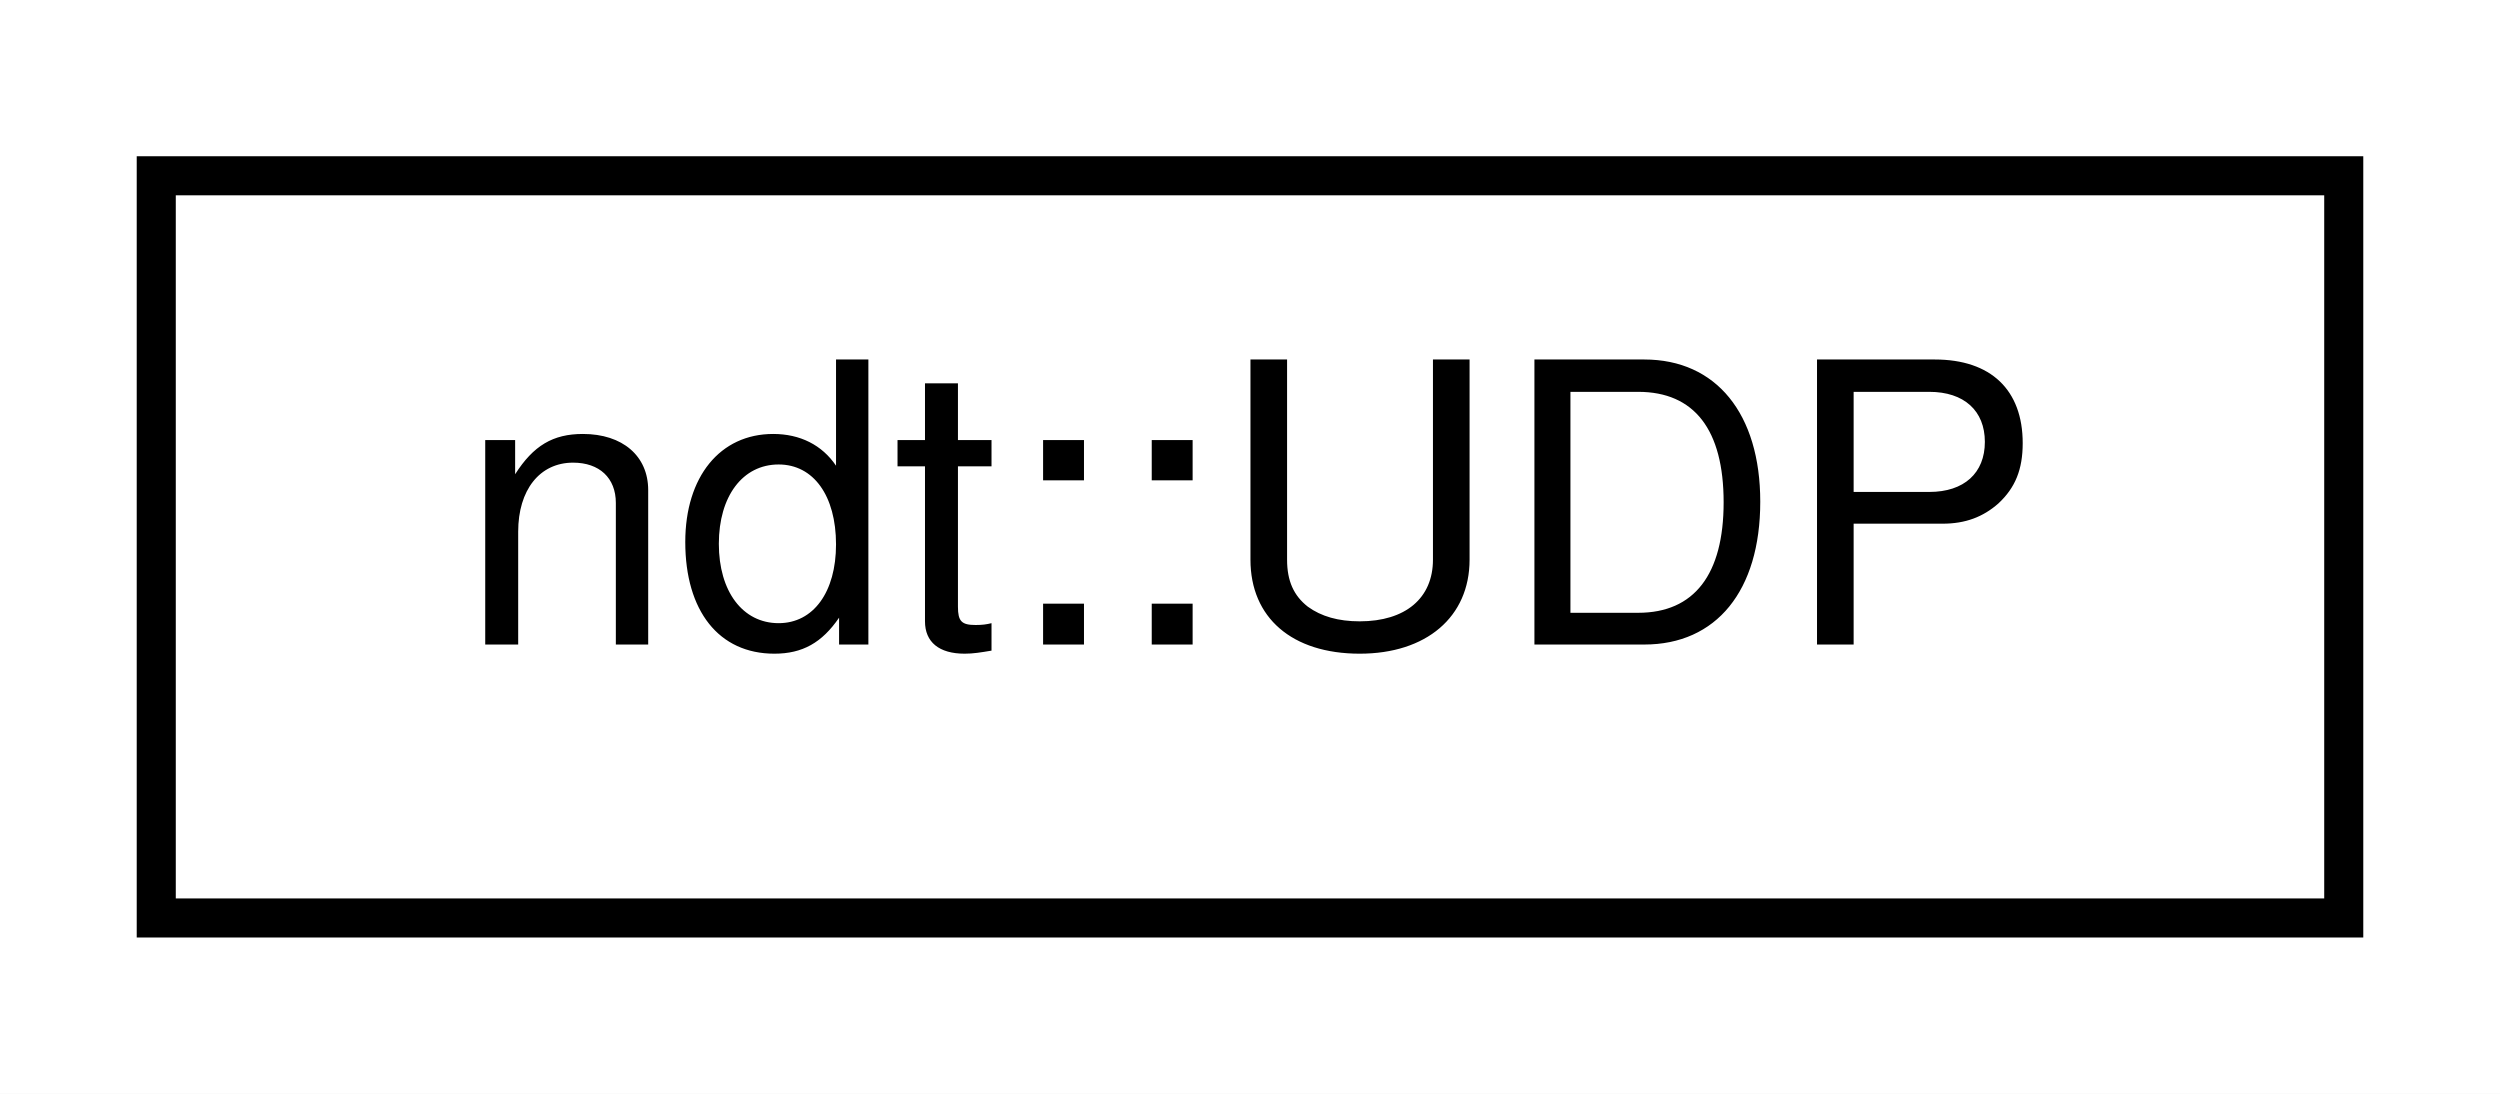
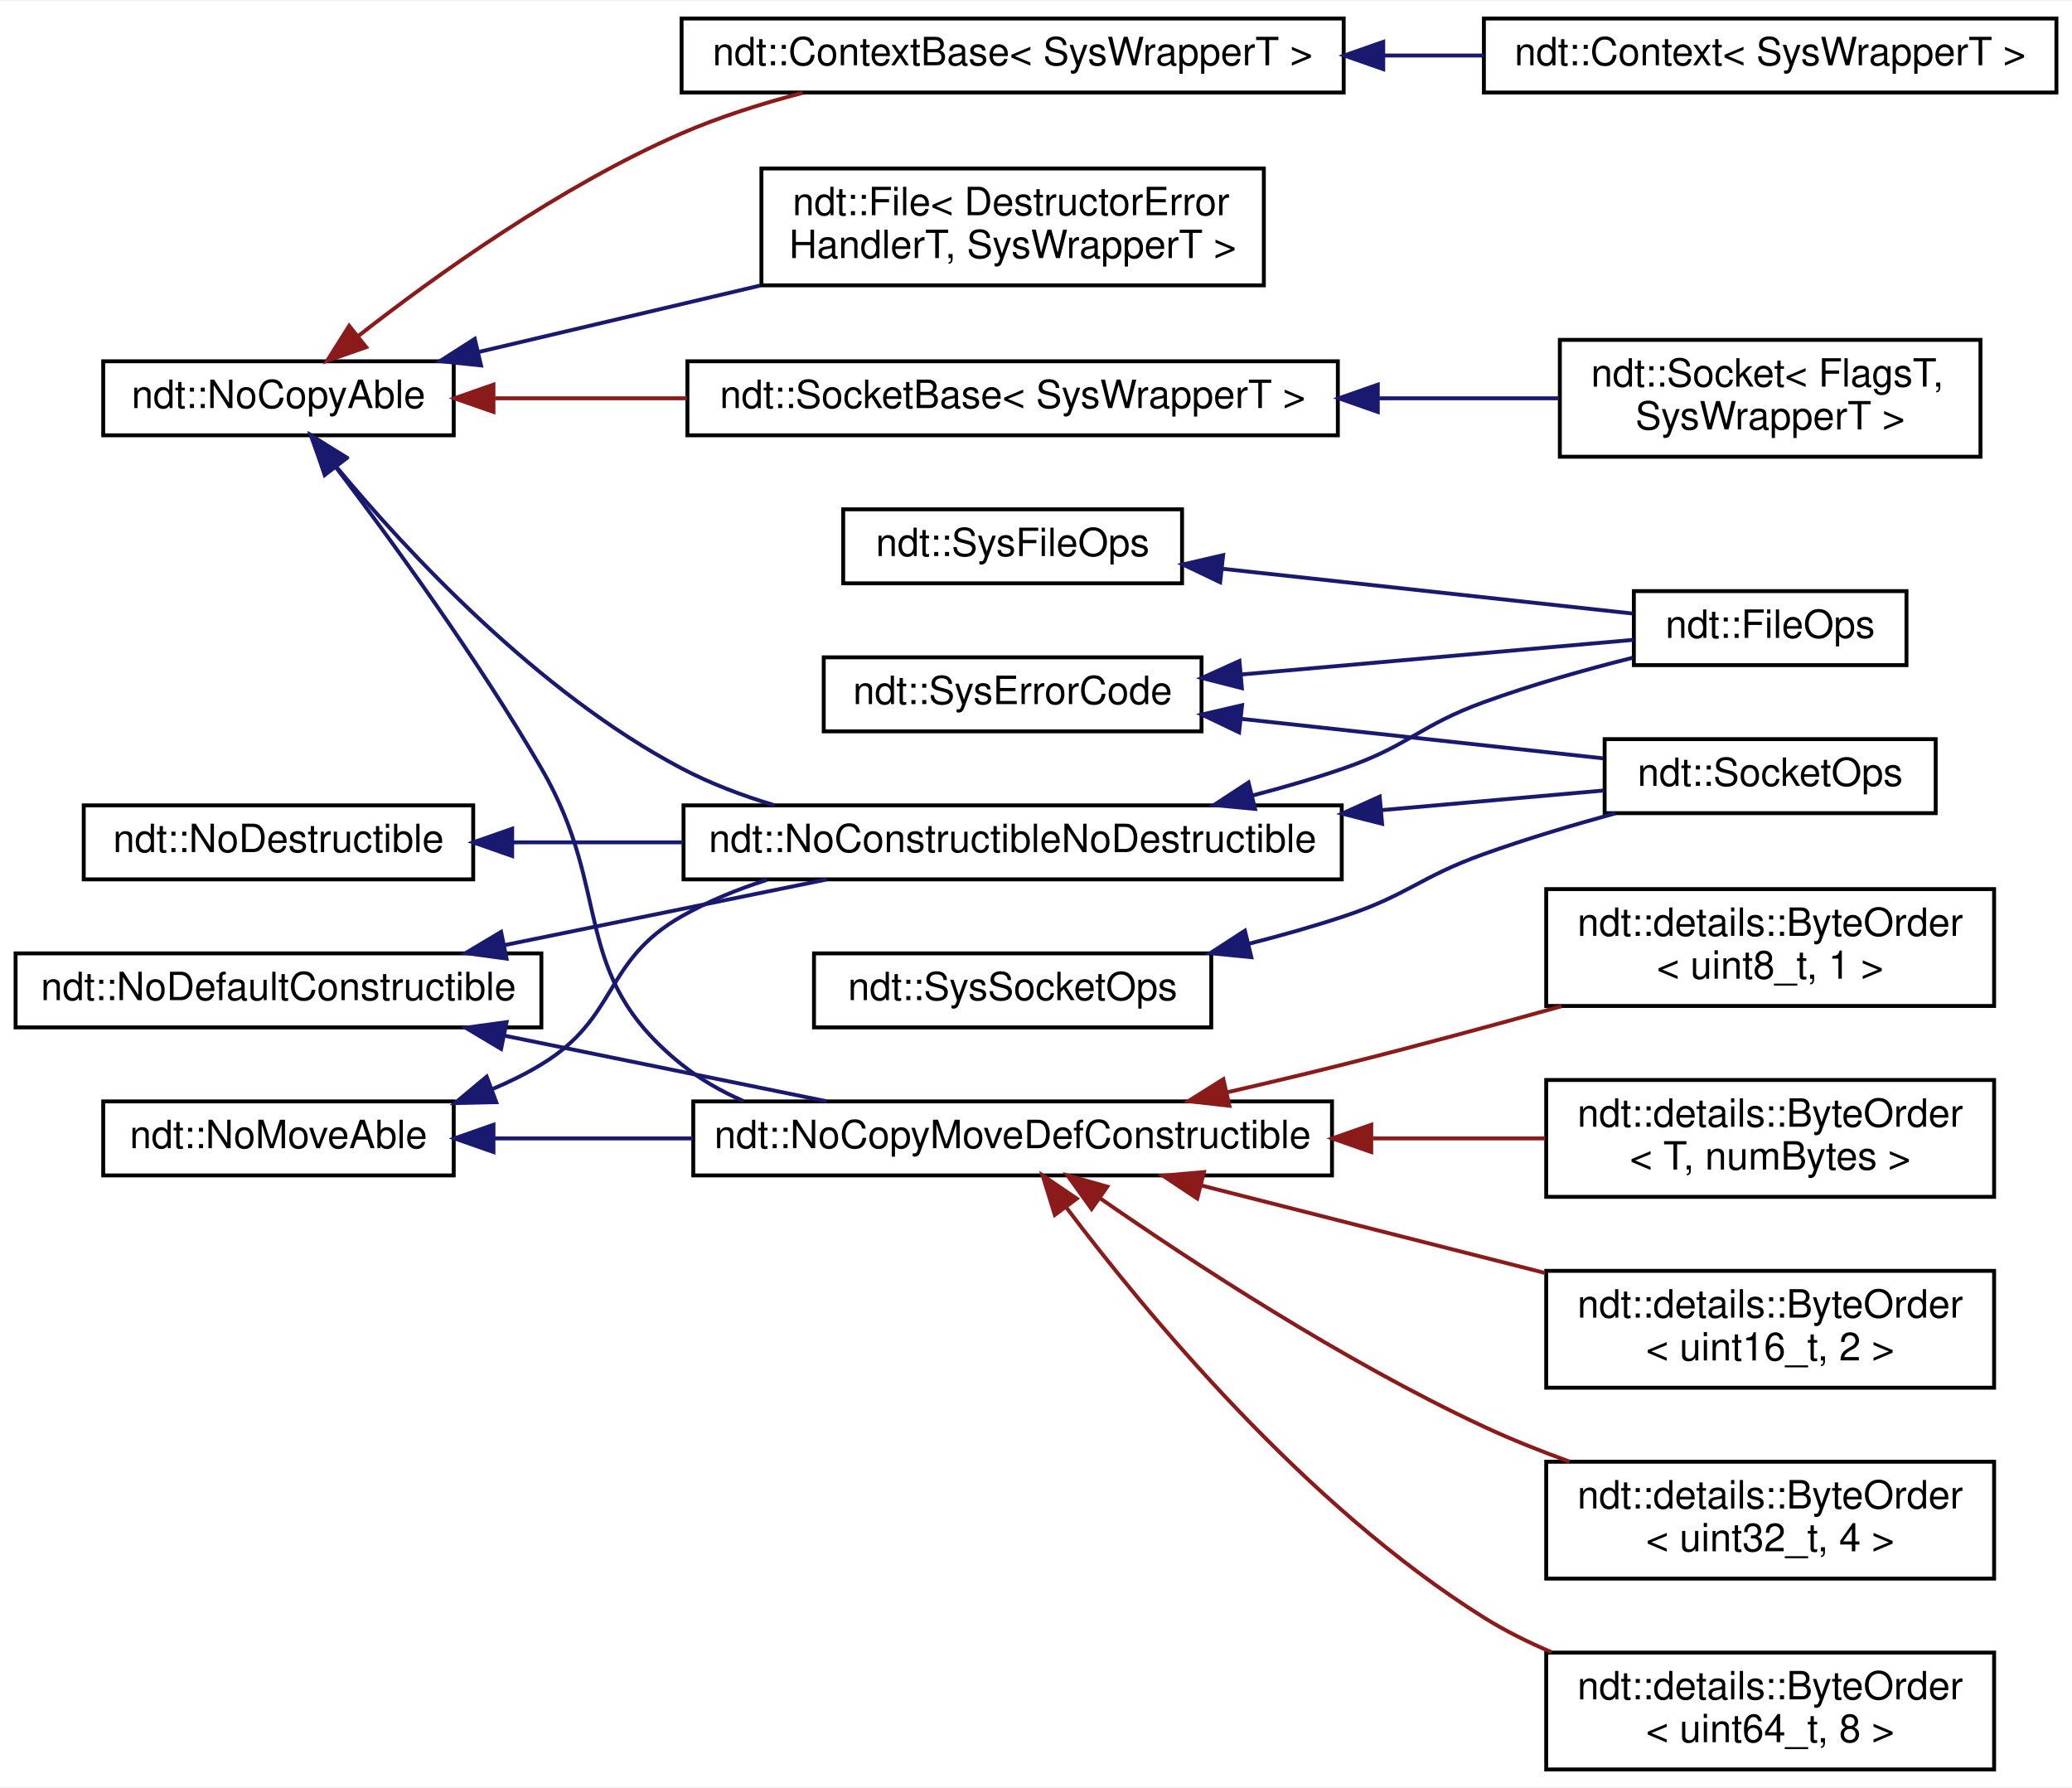
- <svg xmlns="http://www.w3.org/2000/svg" xmlns:xlink="http://www.w3.org/1999/xlink" width="64pt" height="28pt" viewBox="0.00 0.00 64.00 28.00">
-   <g id="graph0" class="graph" transform="scale(1 1) rotate(0) translate(4 24)">
-     <polygon fill="white" stroke="none" points="-4,4 -4,-24 60,-24 60,4 -4,4" />
+ <svg xmlns="http://www.w3.org/2000/svg" xmlns:xlink="http://www.w3.org/1999/xlink" width="532pt" height="459pt" viewBox="0.00 0.00 532.00 458.50">
+   <g id="graph0" class="graph" transform="scale(1 1) rotate(0) translate(4 454.5)">
+     <polygon fill="white" stroke="none" points="-4,4 -4,-454.5 528,-454.5 528,4 -4,4" />
    <g id="node1" class="node">
      <g id="a_node1">
-         <a xlink:href="classndt_1_1_u_d_p.html" target="_top" xlink:title=" ">
-           <polygon fill="white" stroke="black" points="0,-0.5 0,-19.5 56,-19.5 56,-0.5 0,-0.5" />
-           <text text-anchor="middle" x="28" y="-7.5" font-family="Helvetica,sans-Serif" font-size="10.00">ndt::UDP</text>
-         </a>
-       </g>
+         <a xlink:href="structndt_1_1_no_copy_able.html" target="_top" xlink:title=" ">
+           <polygon fill="white" stroke="black" points="22.5,-343 22.5,-362 112.5,-362 112.5,-343 22.5,-343" />
+           <text text-anchor="middle" x="67.5" y="-350" font-family="Helvetica,sans-Serif" font-size="10.00">ndt::NoCopyAble</text>
+         </a>
+       </g>
+     </g>
+     <g id="node2" class="node">
+       <g id="a_node2">
+         <a xlink:href="classndt_1_1_context_base.html" target="_top" xlink:title=" ">
+           <polygon fill="white" stroke="black" points="171,-431 171,-450 341,-450 341,-431 171,-431" />
+           <text text-anchor="middle" x="256" y="-438" font-family="Helvetica,sans-Serif" font-size="10.00">ndt::ContextBase&lt; SysWrapperT &gt;</text>
+         </a>
+       </g>
+     </g>
+     <g id="edge1" class="edge">
+       <path fill="none" stroke="#8b1a1a" d="M87.929,-368.444C107.694,-383.899 139.776,-406.938 171,-420.5 180.763,-424.74 191.571,-428.167 202.095,-430.905" />
+       <polygon fill="#8b1a1a" stroke="#8b1a1a" points="90.01,-365.627 80.007,-362.137 85.65,-371.104 90.01,-365.627" />
+     </g>
+     <g id="node4" class="node">
+       <g id="a_node4">
+         <a xlink:href="classndt_1_1_file.html" target="_top" xlink:title=" ">
+           <polygon fill="white" stroke="black" points="191.5,-381.5 191.5,-411.5 320.5,-411.5 320.5,-381.5 191.5,-381.5" />
+           <text text-anchor="start" x="199.5" y="-399.5" font-family="Helvetica,sans-Serif" font-size="10.00">ndt::File&lt; DestructorError</text>
+           <text text-anchor="middle" x="256" y="-388.5" font-family="Helvetica,sans-Serif" font-size="10.00">HandlerT, SysWrapperT &gt;</text>
+         </a>
+       </g>
+     </g>
+     <g id="edge3" class="edge">
+       <path fill="none" stroke="midnightblue" d="M118.872,-364.384C141.121,-369.633 167.532,-375.864 191.143,-381.435" />
+       <polygon fill="midnightblue" stroke="midnightblue" points="119.504,-360.937 108.968,-362.047 117.897,-367.75 119.504,-360.937" />
+     </g>
+     <g id="node5" class="node">
+       <g id="a_node5">
+         <a xlink:href="structndt_1_1_no_constructible_no_destructible.html" target="_top" xlink:title=" ">
+           <polygon fill="white" stroke="black" points="171.5,-229 171.5,-248 340.5,-248 340.5,-229 171.5,-229" />
+           <text text-anchor="middle" x="256" y="-236" font-family="Helvetica,sans-Serif" font-size="10.00">ndt::NoConstructibleNoDestructible</text>
+         </a>
+       </g>
+     </g>
+     <g id="edge4" class="edge">
+       <path fill="none" stroke="midnightblue" d="M82.356,-334.911C100.397,-313.263 134.022,-276.984 171,-257.5 178.408,-253.597 186.594,-250.492 194.864,-248.023" />
+       <polygon fill="midnightblue" stroke="midnightblue" points="79.417,-332.979 75.819,-342.944 84.846,-337.397 79.417,-332.979" />
+     </g>
+     <g id="node8" class="node">
+       <g id="a_node8">
+         <a xlink:href="structndt_1_1_no_copy_move_def_constructible.html" target="_top" xlink:title=" ">
+           <polygon fill="white" stroke="black" points="174,-153 174,-172 338,-172 338,-153 174,-153" />
+           <text text-anchor="middle" x="256" y="-160" font-family="Helvetica,sans-Serif" font-size="10.00">ndt::NoCopyMoveDefConstructible</text>
+         </a>
+       </g>
+     </g>
+     <g id="edge7" class="edge">
+       <path fill="none" stroke="midnightblue" d="M82.299,-334.734C96.454,-316.085 118.654,-285.62 135,-257.5 153.783,-225.187 141.831,-204.869 171,-181.5 175.784,-177.667 181.191,-174.575 186.897,-172.084" />
+       <polygon fill="midnightblue" stroke="midnightblue" points="79.362,-332.812 76.057,-342.879 84.918,-337.07 79.362,-332.812" />
+     </g>
+     <g id="node14" class="node">
+       <g id="a_node14">
+         <a xlink:href="classndt_1_1_socket_base.html" target="_top" xlink:title=" ">
+           <polygon fill="white" stroke="black" points="172.5,-343 172.5,-362 339.5,-362 339.5,-343 172.5,-343" />
+           <text text-anchor="middle" x="256" y="-350" font-family="Helvetica,sans-Serif" font-size="10.00">ndt::SocketBase&lt; SysWrapperT &gt;</text>
+         </a>
+       </g>
+     </g>
+     <g id="edge13" class="edge">
+       <path fill="none" stroke="#8b1a1a" d="M123.084,-352.5C138.521,-352.5 155.676,-352.5 172.371,-352.5" />
+       <polygon fill="#8b1a1a" stroke="#8b1a1a" points="122.698,-349 112.698,-352.5 122.698,-356 122.698,-349" />
+     </g>
+     <g id="node3" class="node">
+       <g id="a_node3">
+         <a xlink:href="classndt_1_1_context.html" target="_top" xlink:title=" ">
+           <polygon fill="white" stroke="black" points="377,-431 377,-450 524,-450 524,-431 377,-431" />
+           <text text-anchor="middle" x="450.5" y="-438" font-family="Helvetica,sans-Serif" font-size="10.00">ndt::Context&lt; SysWrapperT &gt;</text>
+         </a>
+       </g>
+     </g>
+     <g id="edge2" class="edge">
+       <path fill="none" stroke="midnightblue" d="M351.269,-440.5C359.909,-440.5 368.57,-440.5 376.974,-440.5" />
+       <polygon fill="midnightblue" stroke="midnightblue" points="351.153,-437 341.153,-440.5 351.153,-444 351.153,-437" />
+     </g>
+     <g id="node6" class="node">
+       <g id="a_node6">
+         <a xlink:href="classndt_1_1_file_ops.html" target="_top" xlink:title=" ">
+           <polygon fill="white" stroke="black" points="415.5,-284 415.5,-303 485.5,-303 485.5,-284 415.5,-284" />
+           <text text-anchor="middle" x="450.5" y="-291" font-family="Helvetica,sans-Serif" font-size="10.00">ndt::FileOps</text>
+         </a>
+       </g>
+     </g>
+     <g id="edge5" class="edge">
+       <path fill="none" stroke="midnightblue" d="M317.412,-250.487C325.421,-252.563 333.463,-254.903 341,-257.5 357.729,-263.264 360.371,-268.454 377,-274.5 389.229,-278.946 402.966,-282.818 415.168,-285.886" />
+       <polygon fill="midnightblue" stroke="midnightblue" points="318.243,-247.087 307.695,-248.085 316.563,-253.883 318.243,-247.087" />
+     </g>
+     <g id="node7" class="node">
+       <g id="a_node7">
+         <a xlink:href="classndt_1_1_socket_ops.html" target="_top" xlink:title=" ">
+           <polygon fill="white" stroke="black" points="408,-246 408,-265 493,-265 493,-246 408,-246" />
+           <text text-anchor="middle" x="450.5" y="-253" font-family="Helvetica,sans-Serif" font-size="10.00">ndt::SocketOps</text>
+         </a>
+       </g>
+     </g>
+     <g id="edge6" class="edge">
+       <path fill="none" stroke="midnightblue" d="M350.714,-246.776C370.74,-248.545 390.913,-250.326 407.76,-251.814" />
+       <polygon fill="midnightblue" stroke="midnightblue" points="350.863,-243.276 340.593,-245.882 350.247,-250.248 350.863,-243.276" />
+     </g>
+     <g id="node9" class="node">
+       <g id="a_node9">
+         <a xlink:href="classndt_1_1details_1_1_byte_order.html" target="_top" xlink:title=" ">
+           <polygon fill="white" stroke="black" points="393,-147.5 393,-177.5 508,-177.5 508,-147.5 393,-147.5" />
+           <text text-anchor="start" x="401" y="-165.5" font-family="Helvetica,sans-Serif" font-size="10.00">ndt::details::ByteOrder</text>
+           <text text-anchor="middle" x="450.5" y="-154.5" font-family="Helvetica,sans-Serif" font-size="10.00">&lt; T, numBytes &gt;</text>
+         </a>
+       </g>
+     </g>
+     <g id="edge8" class="edge">
+       <path fill="none" stroke="#8b1a1a" d="M348.487,-162.5C363.582,-162.5 378.835,-162.5 392.753,-162.5" />
+       <polygon fill="#8b1a1a" stroke="#8b1a1a" points="348.079,-159 338.079,-162.5 348.079,-166 348.079,-159" />
+     </g>
+     <g id="node10" class="node">
+       <g id="a_node10">
+         <a xlink:href="classndt_1_1details_1_1_byte_order_3_01uint16__t_00_012_01_4.html" target="_top" xlink:title=" ">
+           <polygon fill="white" stroke="black" points="393,-98.5 393,-128.5 508,-128.5 508,-98.5 393,-98.5" />
+           <text text-anchor="start" x="401" y="-116.5" font-family="Helvetica,sans-Serif" font-size="10.00">ndt::details::ByteOrder</text>
+           <text text-anchor="middle" x="450.5" y="-105.5" font-family="Helvetica,sans-Serif" font-size="10.00">&lt; uint16_t, 2 &gt;</text>
+         </a>
+       </g>
+     </g>
+     <g id="edge9" class="edge">
+       <path fill="none" stroke="#8b1a1a" d="M304.439,-150.425C331.117,-143.634 364.599,-135.111 392.672,-127.965" />
+       <polygon fill="#8b1a1a" stroke="#8b1a1a" points="303.4,-147.077 294.573,-152.936 305.127,-153.861 303.4,-147.077" />
+     </g>
+     <g id="node11" class="node">
+       <g id="a_node11">
+         <a xlink:href="classndt_1_1details_1_1_byte_order_3_01uint32__t_00_014_01_4.html" target="_top" xlink:title=" ">
+           <polygon fill="white" stroke="black" points="393,-49.5 393,-79.5 508,-79.5 508,-49.5 393,-49.5" />
+           <text text-anchor="start" x="401" y="-67.5" font-family="Helvetica,sans-Serif" font-size="10.00">ndt::details::ByteOrder</text>
+           <text text-anchor="middle" x="450.5" y="-56.5" font-family="Helvetica,sans-Serif" font-size="10.00">&lt; uint32_t, 4 &gt;</text>
+         </a>
+       </g>
+     </g>
+     <g id="edge10" class="edge">
+       <path fill="none" stroke="#8b1a1a" d="M278.549,-147.066C301.925,-130.845 340.767,-105.387 377,-88.5 383.97,-85.251 391.503,-82.243 398.987,-79.533" />
+       <polygon fill="#8b1a1a" stroke="#8b1a1a" points="276.275,-144.386 270.1,-152.995 280.296,-150.116 276.275,-144.386" />
+     </g>
+     <g id="node12" class="node">
+       <g id="a_node12">
+         <a xlink:href="classndt_1_1details_1_1_byte_order_3_01uint64__t_00_018_01_4.html" target="_top" xlink:title=" ">
+           <polygon fill="white" stroke="black" points="393,-0.5 393,-30.5 508,-30.5 508,-0.5 393,-0.5" />
+           <text text-anchor="start" x="401" y="-18.5" font-family="Helvetica,sans-Serif" font-size="10.00">ndt::details::ByteOrder</text>
+           <text text-anchor="middle" x="450.5" y="-7.5" font-family="Helvetica,sans-Serif" font-size="10.00">&lt; uint64_t, 8 &gt;</text>
+         </a>
+       </g>
+     </g>
+     <g id="edge11" class="edge">
+       <path fill="none" stroke="#8b1a1a" d="M269.878,-144.644C289.917,-118.083 331.063,-68.218 377,-39.5 382.396,-36.126 388.318,-33.174 394.378,-30.604" />
+       <polygon fill="#8b1a1a" stroke="#8b1a1a" points="266.834,-142.875 263.697,-152.995 272.46,-147.039 266.834,-142.875" />
+     </g>
+     <g id="node13" class="node">
+       <g id="a_node13">
+         <a xlink:href="classndt_1_1details_1_1_byte_order_3_01uint8__t_00_011_01_4.html" target="_top" xlink:title=" ">
+           <polygon fill="white" stroke="black" points="393,-196.5 393,-226.5 508,-226.5 508,-196.5 393,-196.5" />
+           <text text-anchor="start" x="401" y="-214.5" font-family="Helvetica,sans-Serif" font-size="10.00">ndt::details::ByteOrder</text>
+           <text text-anchor="middle" x="450.5" y="-203.5" font-family="Helvetica,sans-Serif" font-size="10.00">&lt; uint8_t, 1 &gt;</text>
+         </a>
+       </g>
+     </g>
+     <g id="edge12" class="edge">
+       <path fill="none" stroke="#8b1a1a" d="M310.976,-174.312C320.978,-176.613 331.32,-179.069 341,-181.5 359.291,-186.095 379.21,-191.488 396.93,-196.425" />
+       <polygon fill="#8b1a1a" stroke="#8b1a1a" points="311.652,-170.877 301.125,-172.069 310.098,-177.702 311.652,-170.877" />
+     </g>
+     <g id="node15" class="node">
+       <g id="a_node15">
+         <a xlink:href="classndt_1_1_socket.html" target="_top" xlink:title=" ">
+           <polygon fill="white" stroke="black" points="396.5,-337.5 396.5,-367.5 504.5,-367.5 504.5,-337.5 396.5,-337.5" />
+           <text text-anchor="start" x="404.5" y="-355.5" font-family="Helvetica,sans-Serif" font-size="10.00">ndt::Socket&lt; FlagsT,</text>
+           <text text-anchor="middle" x="450.5" y="-344.5" font-family="Helvetica,sans-Serif" font-size="10.00"> SysWrapperT &gt;</text>
+         </a>
+       </g>
+     </g>
+     <g id="edge14" class="edge">
+       <path fill="none" stroke="midnightblue" d="M350.134,-352.5C365.981,-352.5 381.941,-352.5 396.293,-352.5" />
+       <polygon fill="midnightblue" stroke="midnightblue" points="349.755,-349 339.754,-352.5 349.754,-356 349.755,-349" />
+     </g>
+     <g id="node16" class="node">
+       <g id="a_node16">
+         <a xlink:href="structndt_1_1_no_default_constructible.html" target="_top" xlink:title=" ">
+           <polygon fill="white" stroke="black" points="0,-191 0,-210 135,-210 135,-191 0,-191" />
+           <text text-anchor="middle" x="67.5" y="-198" font-family="Helvetica,sans-Serif" font-size="10.00">ndt::NoDefaultConstructible</text>
+         </a>
+       </g>
+     </g>
+     <g id="edge15" class="edge">
+       <path fill="none" stroke="midnightblue" d="M125.478,-212.11C152.003,-217.514 183.166,-223.864 208.277,-228.98" />
+       <polygon fill="midnightblue" stroke="midnightblue" points="126.059,-208.656 115.562,-210.089 124.662,-215.515 126.059,-208.656" />
+     </g>
+     <g id="edge16" class="edge">
+       <path fill="none" stroke="midnightblue" d="M125.478,-188.89C152.003,-183.486 183.166,-177.136 208.277,-172.02" />
+       <polygon fill="midnightblue" stroke="midnightblue" points="124.662,-185.485 115.562,-190.911 126.059,-192.344 124.662,-185.485" />
+     </g>
+     <g id="node17" class="node">
+       <g id="a_node17">
+         <a xlink:href="structndt_1_1_no_destructible.html" target="_top" xlink:title=" ">
+           <polygon fill="white" stroke="black" points="17.5,-229 17.5,-248 117.5,-248 117.5,-229 17.5,-229" />
+           <text text-anchor="middle" x="67.5" y="-236" font-family="Helvetica,sans-Serif" font-size="10.00">ndt::NoDestructible</text>
+         </a>
+       </g>
+     </g>
+     <g id="edge17" class="edge">
+       <path fill="none" stroke="midnightblue" d="M127.837,-238.5C141.679,-238.5 156.676,-238.5 171.352,-238.5" />
+       <polygon fill="midnightblue" stroke="midnightblue" points="127.501,-235 117.501,-238.5 127.501,-242 127.501,-235" />
+     </g>
+     <g id="node18" class="node">
+       <g id="a_node18">
+         <a xlink:href="structndt_1_1_no_move_able.html" target="_top" xlink:title=" ">
+           <polygon fill="white" stroke="black" points="22.5,-153 22.5,-172 112.5,-172 112.5,-153 22.5,-153" />
+           <text text-anchor="middle" x="67.5" y="-160" font-family="Helvetica,sans-Serif" font-size="10.00">ndt::NoMoveAble</text>
+         </a>
+       </g>
+     </g>
+     <g id="edge18" class="edge">
+       <path fill="none" stroke="midnightblue" d="M122.5,-175.197C126.857,-177.033 131.083,-179.123 135,-181.5 154.89,-193.568 150.781,-207.992 171,-219.5 177.757,-223.346 185.235,-226.413 192.862,-228.86" />
+       <polygon fill="midnightblue" stroke="midnightblue" points="123.415,-171.802 112.823,-171.569 120.958,-178.357 123.415,-171.802" />
+     </g>
+     <g id="edge19" class="edge">
+       <path fill="none" stroke="midnightblue" d="M122.885,-162.5C138.831,-162.5 156.624,-162.5 173.855,-162.5" />
+       <polygon fill="midnightblue" stroke="midnightblue" points="122.698,-159 112.698,-162.5 122.698,-166 122.698,-159" />
+     </g>
+     <g id="node19" class="node">
+       <g id="a_node19">
+         <a xlink:href="classndt_1_1_sys_error_code.html" target="_top" xlink:title=" ">
+           <polygon fill="white" stroke="black" points="207.5,-267 207.5,-286 304.5,-286 304.5,-267 207.5,-267" />
+           <text text-anchor="middle" x="256" y="-274" font-family="Helvetica,sans-Serif" font-size="10.00">ndt::SysErrorCode</text>
+         </a>
+       </g>
+     </g>
+     <g id="edge20" class="edge">
+       <path fill="none" stroke="midnightblue" d="M314.961,-281.619C347.764,-284.516 387.656,-288.038 415.447,-290.493" />
+       <polygon fill="midnightblue" stroke="midnightblue" points="314.853,-278.096 304.584,-280.702 314.238,-285.068 314.853,-278.096" />
+     </g>
+     <g id="edge21" class="edge">
+       <path fill="none" stroke="midnightblue" d="M314.883,-270.186C344.76,-266.926 380.535,-263.023 407.693,-260.061" />
+       <polygon fill="midnightblue" stroke="midnightblue" points="314.146,-266.745 304.584,-271.309 314.905,-273.704 314.146,-266.745" />
+     </g>
+     <g id="node20" class="node">
+       <g id="a_node20">
+         <a xlink:href="classndt_1_1_sys_file_ops.html" target="_top" xlink:title=" ">
+           <polygon fill="white" stroke="black" points="212.5,-305 212.5,-324 299.5,-324 299.5,-305 212.5,-305" />
+           <text text-anchor="middle" x="256" y="-312" font-family="Helvetica,sans-Serif" font-size="10.00">ndt::SysFileOps</text>
+         </a>
+       </g>
+     </g>
+     <g id="edge22" class="edge">
+       <path fill="none" stroke="midnightblue" d="M309.84,-308.736C343.445,-305.07 385.982,-300.429 415.23,-297.238" />
+       <polygon fill="midnightblue" stroke="midnightblue" points="309.283,-305.275 299.722,-309.839 310.043,-312.234 309.283,-305.275" />
+     </g>
+     <g id="node21" class="node">
+       <g id="a_node21">
+         <a xlink:href="classndt_1_1_sys_socket_ops.html" target="_top" xlink:title=" ">
+           <polygon fill="white" stroke="black" points="205,-191 205,-210 307,-210 307,-191 205,-191" />
+           <text text-anchor="middle" x="256" y="-198" font-family="Helvetica,sans-Serif" font-size="10.00">ndt::SysSocketOps</text>
+         </a>
+       </g>
+     </g>
+     <g id="edge23" class="edge">
+       <path fill="none" stroke="midnightblue" d="M316.716,-212.486C324.944,-214.579 333.231,-216.923 341,-219.5 357.618,-225.013 360.515,-229.6 377,-235.5 387.818,-239.372 399.766,-242.945 410.788,-245.967" />
+       <polygon fill="midnightblue" stroke="midnightblue" points="317.29,-209.024 306.746,-210.06 315.635,-215.826 317.29,-209.024" />
    </g>
  </g>
</svg>
